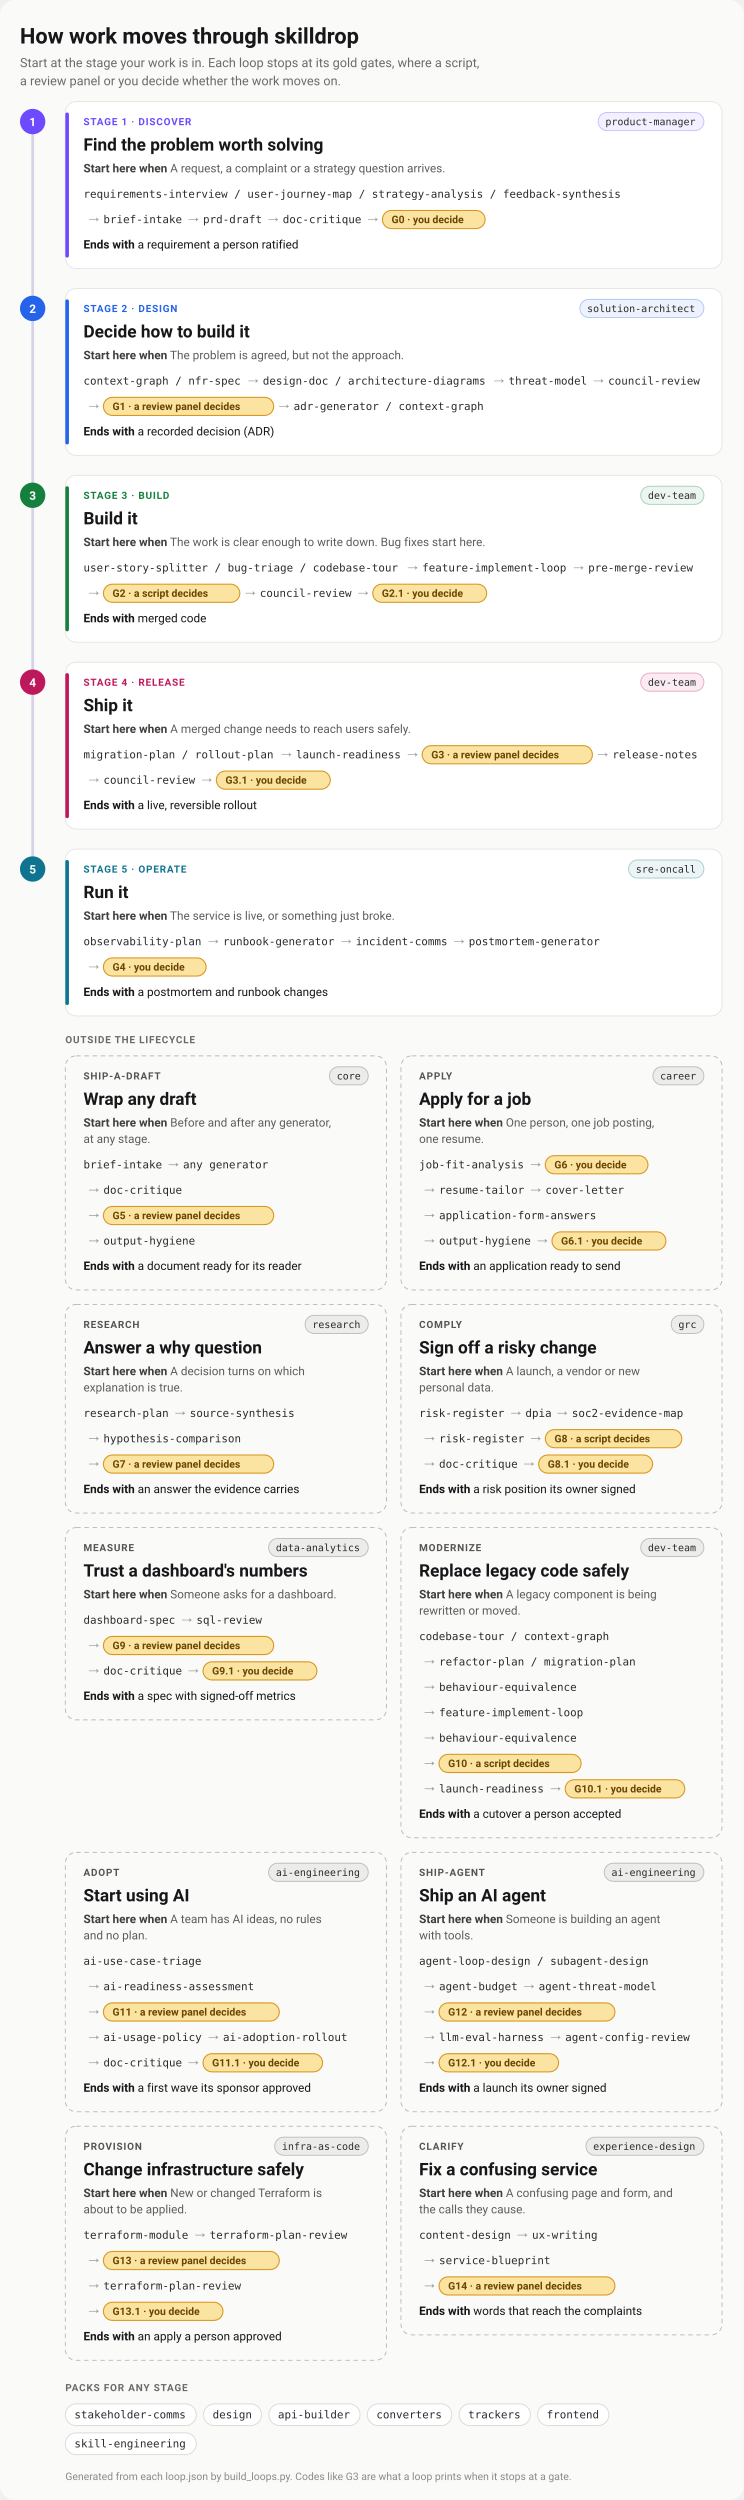
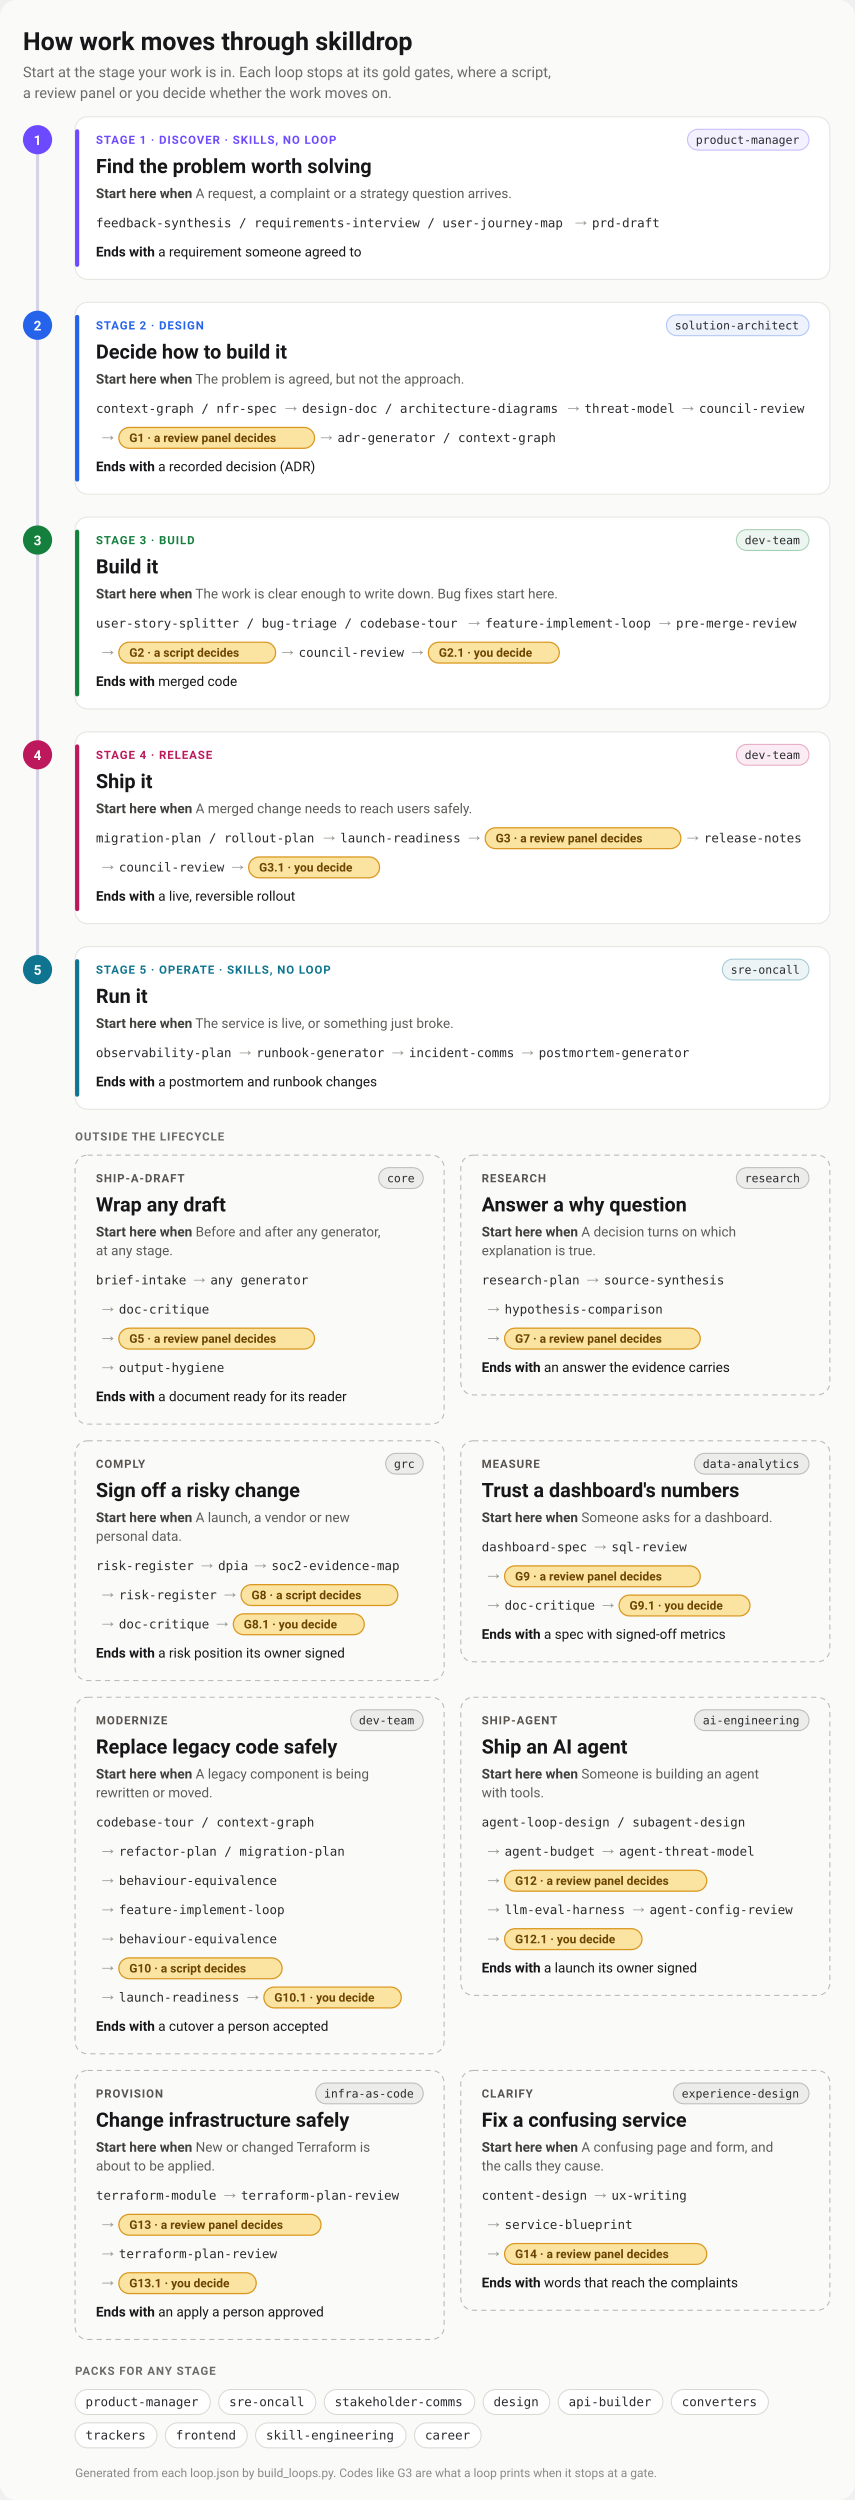
- <svg xmlns="http://www.w3.org/2000/svg" viewBox="0 0 820 2756" width="820" height="2756" role="img" aria-labelledby="om-title om-desc">
+ <svg xmlns="http://www.w3.org/2000/svg" viewBox="0 0 820 2398" width="820" height="2398" role="img" aria-labelledby="om-title om-desc">
  <style>.s,text{font-family:-apple-system,BlinkMacSystemFont,'Segoe UI',Roboto,Helvetica,Arial,sans-serif;}.title{font-size:24px;font-weight:700;fill:#17171a;}.sub{font-size:14px;fill:#6a6a66;}.label{font-size:11px;font-weight:700;letter-spacing:.08em;}.h{font-size:19px;font-weight:700;fill:#17171a;}.muted{font-size:13px;fill:#5c5c58;}.mono,.chip{font-family:ui-monospace,SFMono-Regular,'SF Mono',Menlo,Consolas,monospace;font-size:12px;fill:#2a2a2e;}.chip{font-size:11px;}.arrow{font-size:13px;fill:#9a9a94;}.gate{fill:#FBE3A2;stroke:#D9971E;stroke-width:1.2;}.gatet{font-size:11.5px;font-weight:700;fill:#6B4500;}.ends{font-size:13px;fill:#17171a;}.endsl,.startl{font-weight:700;}.startl{fill:#3f3f3c;}.card{fill:#fff;stroke:#e4e4e0;}.dashed{fill:#fafaf9;stroke:#b8b8b2;stroke-dasharray:5 4;}.rail{stroke:#d6d3e6;stroke-width:3;}.num{font-size:13px;font-weight:700;fill:#fff;text-anchor:middle;}.section{font-size:11px;font-weight:700;letter-spacing:.08em;fill:#6a6a66;}.pack{fill:#fff;stroke:#d9d9d4;}.foot{font-size:11.5px;fill:#8a8a85;}</style>
-   <rect width="820" height="2756" rx="16" fill="#fafaf9" />
+   <rect width="820" height="2398" rx="16" fill="#fafaf9" />
  <text x="22" y="48" class="title">How work moves through skilldrop</text>
  <text x="22" y="74" class="sub">Start at the stage your work is in. Each loop stops at its gold gates, where a script,</text>
  <text x="22" y="94" class="sub">a review panel or you decide whether the work moves on.</text>
-   <line x1="36" y1="134" x2="36" y2="958" class="rail" />
+   <line x1="36" y1="134" x2="36" y2="930" class="rail" />
  <circle cx="36" cy="134" r="14" fill="#6d4aff" />
  <text x="36" y="139" class="num">1</text>
-   <circle cx="36" cy="340" r="14" fill="#2563eb" />
-   <text x="36" y="345" class="num">2</text>
-   <circle cx="36" cy="546" r="14" fill="#15803d" />
-   <text x="36" y="551" class="num">3</text>
-   <circle cx="36" cy="752" r="14" fill="#be185d" />
-   <text x="36" y="757" class="num">4</text>
-   <circle cx="36" cy="958" r="14" fill="#0e7490" />
-   <text x="36" y="963" class="num">5</text>
-   <rect x="72" y="112" width="724" height="184" rx="12" class="card" />
-   <rect x="72" y="124" width="4" height="160" rx="2" fill="#6d4aff" />
-   <text x="92" y="138" class="label" fill="#6d4aff">STAGE 1 · DISCOVER</text>
+   <circle cx="36" cy="312" r="14" fill="#2563eb" />
+   <text x="36" y="317" class="num">2</text>
+   <circle cx="36" cy="518" r="14" fill="#15803d" />
+   <text x="36" y="523" class="num">3</text>
+   <circle cx="36" cy="724" r="14" fill="#be185d" />
+   <text x="36" y="729" class="num">4</text>
+   <circle cx="36" cy="930" r="14" fill="#0e7490" />
+   <text x="36" y="935" class="num">5</text>
+   <rect x="72" y="112" width="724" height="156" rx="12" class="card" />
+   <rect x="72" y="124" width="4" height="132" rx="2" fill="#6d4aff" />
+   <text x="92" y="138" class="label" fill="#6d4aff">STAGE 1 · DISCOVER · SKILLS, NO LOOP</text>
  <rect x="659.4" y="124" width="116.6" height="20" rx="10" fill="#6d4aff" fill-opacity=".08" stroke="#6d4aff" stroke-opacity=".35" />
  <text x="667.4" y="138" class="chip" fill="#6d4aff">product-manager</text>
  <text x="92" y="166" class="h">Find the problem worth solving</text>
  <text x="92" y="190" class="muted">
    <tspan class="startl">Start here when</tspan> A request, a complaint or a strategy question arrives.</text>
-   <text x="92.0" y="218" class="mono">requirements-interview / user-journey-map / strategy-analysis / feedback-synthesis</text>
-   <text x="97.0" y="246" class="arrow">→</text>
-   <text x="114.0" y="246" class="mono">brief-intake</text>
-   <text x="206.8" y="246" class="arrow">→</text>
-   <text x="223.8" y="246" class="mono">prd-draft</text>
-   <text x="294.7" y="246" class="arrow">→</text>
-   <text x="311.7" y="246" class="mono">doc-critique</text>
-   <text x="404.6" y="246" class="arrow">→</text>
-   <rect x="421.6" y="232" width="113.2" height="20" rx="10" class="gate" />
-   <text x="431.6" y="246" class="gatet">G0 · you decide</text>
-   <text x="92" y="274" class="ends">
-     <tspan class="endsl">Ends with</tspan> a requirement a person ratified</text>
-   <rect x="72" y="318" width="724" height="184" rx="12" class="card" />
-   <rect x="72" y="330" width="4" height="160" rx="2" fill="#2563eb" />
-   <text x="92" y="344" class="label" fill="#2563eb">STAGE 2 · DESIGN</text>
-   <rect x="639.2" y="330" width="136.8" height="20" rx="10" fill="#2563eb" fill-opacity=".08" stroke="#2563eb" stroke-opacity=".35" />
-   <text x="647.2" y="344" class="chip" fill="#2563eb">solution-architect</text>
-   <text x="92" y="372" class="h">Decide how to build it</text>
-   <text x="92" y="396" class="muted">
+   <text x="92.0" y="218" class="mono">feedback-synthesis / requirements-interview / user-journey-map</text>
+   <text x="550.8" y="218" class="arrow">→</text>
+   <text x="567.8" y="218" class="mono">prd-draft</text>
+   <text x="92" y="246" class="ends">
+     <tspan class="endsl">Ends with</tspan> a requirement someone agreed to</text>
+   <rect x="72" y="290" width="724" height="184" rx="12" class="card" />
+   <rect x="72" y="302" width="4" height="160" rx="2" fill="#2563eb" />
+   <text x="92" y="316" class="label" fill="#2563eb">STAGE 2 · DESIGN</text>
+   <rect x="639.2" y="302" width="136.8" height="20" rx="10" fill="#2563eb" fill-opacity=".08" stroke="#2563eb" stroke-opacity=".35" />
+   <text x="647.2" y="316" class="chip" fill="#2563eb">solution-architect</text>
+   <text x="92" y="344" class="h">Decide how to build it</text>
+   <text x="92" y="368" class="muted">
    <tspan class="startl">Start here when</tspan> The problem is agreed, but not the approach.</text>
-   <text x="92.0" y="424" class="mono">context-graph / nfr-spec</text>
-   <text x="272.7" y="424" class="arrow">→</text>
-   <text x="289.7" y="424" class="mono">design-doc / architecture-diagrams</text>
-   <text x="543.6" y="424" class="arrow">→</text>
-   <text x="560.6" y="424" class="mono">threat-model</text>
-   <text x="653.4" y="424" class="arrow">→</text>
-   <text x="670.4" y="424" class="mono">council-review</text>
-   <text x="97.0" y="452" class="arrow">→</text>
-   <rect x="114.0" y="438" width="187.7" height="20" rx="10" class="gate" />
-   <text x="124.0" y="452" class="gatet">G1 · a review panel decides</text>
-   <text x="306.7" y="452" class="arrow">→</text>
-   <text x="323.7" y="452" class="mono">adr-generator / context-graph</text>
-   <text x="92" y="480" class="ends">
+   <text x="92.0" y="396" class="mono">context-graph / nfr-spec</text>
+   <text x="272.7" y="396" class="arrow">→</text>
+   <text x="289.7" y="396" class="mono">design-doc / architecture-diagrams</text>
+   <text x="543.6" y="396" class="arrow">→</text>
+   <text x="560.6" y="396" class="mono">threat-model</text>
+   <text x="653.4" y="396" class="arrow">→</text>
+   <text x="670.4" y="396" class="mono">council-review</text>
+   <text x="97.0" y="424" class="arrow">→</text>
+   <rect x="114.0" y="410" width="187.7" height="20" rx="10" class="gate" />
+   <text x="124.0" y="424" class="gatet">G1 · a review panel decides</text>
+   <text x="306.7" y="424" class="arrow">→</text>
+   <text x="323.7" y="424" class="mono">adr-generator / context-graph</text>
+   <text x="92" y="452" class="ends">
    <tspan class="endsl">Ends with</tspan> a recorded decision (ADR)</text>
-   <rect x="72" y="524" width="724" height="184" rx="12" class="card" />
-   <rect x="72" y="536" width="4" height="160" rx="2" fill="#15803d" />
-   <text x="92" y="550" class="label" fill="#15803d">STAGE 3 · BUILD</text>
-   <rect x="706.3" y="536" width="69.7" height="20" rx="10" fill="#15803d" fill-opacity=".08" stroke="#15803d" stroke-opacity=".35" />
-   <text x="714.3" y="550" class="chip" fill="#15803d">dev-team</text>
-   <text x="92" y="578" class="h">Build it</text>
-   <text x="92" y="602" class="muted">
+   <rect x="72" y="496" width="724" height="184" rx="12" class="card" />
+   <rect x="72" y="508" width="4" height="160" rx="2" fill="#15803d" />
+   <text x="92" y="522" class="label" fill="#15803d">STAGE 3 · BUILD</text>
+   <rect x="706.3" y="508" width="69.7" height="20" rx="10" fill="#15803d" fill-opacity=".08" stroke="#15803d" stroke-opacity=".35" />
+   <text x="714.3" y="522" class="chip" fill="#15803d">dev-team</text>
+   <text x="92" y="550" class="h">Build it</text>
+   <text x="92" y="574" class="muted">
    <tspan class="startl">Start here when</tspan> The work is clear enough to write down. Bug fixes start here.</text>
-   <text x="92.0" y="630" class="mono">user-story-splitter / bug-triage / codebase-tour</text>
-   <text x="448.4" y="630" class="arrow">→</text>
-   <text x="465.4" y="630" class="mono">feature-implement-loop</text>
-   <text x="631.4" y="630" class="arrow">→</text>
-   <text x="648.4" y="630" class="mono">pre-merge-review</text>
-   <text x="97.0" y="658" class="arrow">→</text>
-   <rect x="114.0" y="644" width="150.4" height="20" rx="10" class="gate" />
-   <text x="124.0" y="658" class="gatet">G2 · a script decides</text>
-   <text x="269.4" y="658" class="arrow">→</text>
-   <text x="286.4" y="658" class="mono">council-review</text>
-   <text x="393.9" y="658" class="arrow">→</text>
-   <rect x="410.9" y="644" width="125.6" height="20" rx="10" class="gate" />
-   <text x="420.9" y="658" class="gatet">G2.1 · you decide</text>
-   <text x="92" y="686" class="ends">
+   <text x="92.0" y="602" class="mono">user-story-splitter / bug-triage / codebase-tour</text>
+   <text x="448.4" y="602" class="arrow">→</text>
+   <text x="465.4" y="602" class="mono">feature-implement-loop</text>
+   <text x="631.4" y="602" class="arrow">→</text>
+   <text x="648.4" y="602" class="mono">pre-merge-review</text>
+   <text x="97.0" y="630" class="arrow">→</text>
+   <rect x="114.0" y="616" width="150.4" height="20" rx="10" class="gate" />
+   <text x="124.0" y="630" class="gatet">G2 · a script decides</text>
+   <text x="269.4" y="630" class="arrow">→</text>
+   <text x="286.4" y="630" class="mono">council-review</text>
+   <text x="393.9" y="630" class="arrow">→</text>
+   <rect x="410.9" y="616" width="125.6" height="20" rx="10" class="gate" />
+   <text x="420.9" y="630" class="gatet">G2.1 · you decide</text>
+   <text x="92" y="658" class="ends">
    <tspan class="endsl">Ends with</tspan> merged code</text>
-   <rect x="72" y="730" width="724" height="184" rx="12" class="card" />
-   <rect x="72" y="742" width="4" height="160" rx="2" fill="#be185d" />
-   <text x="92" y="756" class="label" fill="#be185d">STAGE 4 · RELEASE</text>
-   <rect x="706.3" y="742" width="69.7" height="20" rx="10" fill="#be185d" fill-opacity=".08" stroke="#be185d" stroke-opacity=".35" />
-   <text x="714.3" y="756" class="chip" fill="#be185d">dev-team</text>
-   <text x="92" y="784" class="h">Ship it</text>
-   <text x="92" y="808" class="muted">
+   <rect x="72" y="702" width="724" height="184" rx="12" class="card" />
+   <rect x="72" y="714" width="4" height="160" rx="2" fill="#be185d" />
+   <text x="92" y="728" class="label" fill="#be185d">STAGE 4 · RELEASE</text>
+   <rect x="706.3" y="714" width="69.7" height="20" rx="10" fill="#be185d" fill-opacity=".08" stroke="#be185d" stroke-opacity=".35" />
+   <text x="714.3" y="728" class="chip" fill="#be185d">dev-team</text>
+   <text x="92" y="756" class="h">Ship it</text>
+   <text x="92" y="780" class="muted">
    <tspan class="startl">Start here when</tspan> A merged change needs to reach users safely.</text>
-   <text x="92.0" y="836" class="mono">migration-plan / rollout-plan</text>
-   <text x="309.3" y="836" class="arrow">→</text>
-   <text x="326.3" y="836" class="mono">launch-readiness</text>
-   <text x="448.4" y="836" class="arrow">→</text>
-   <rect x="465.4" y="822" width="187.7" height="20" rx="10" class="gate" />
-   <text x="475.4" y="836" class="gatet">G3 · a review panel decides</text>
-   <text x="658.1" y="836" class="arrow">→</text>
-   <text x="675.1" y="836" class="mono">release-notes</text>
-   <text x="97.0" y="864" class="arrow">→</text>
-   <text x="114.0" y="864" class="mono">council-review</text>
-   <text x="221.5" y="864" class="arrow">→</text>
-   <rect x="238.5" y="850" width="125.6" height="20" rx="10" class="gate" />
-   <text x="248.5" y="864" class="gatet">G3.1 · you decide</text>
-   <text x="92" y="892" class="ends">
+   <text x="92.0" y="808" class="mono">migration-plan / rollout-plan</text>
+   <text x="309.3" y="808" class="arrow">→</text>
+   <text x="326.3" y="808" class="mono">launch-readiness</text>
+   <text x="448.4" y="808" class="arrow">→</text>
+   <rect x="465.4" y="794" width="187.7" height="20" rx="10" class="gate" />
+   <text x="475.4" y="808" class="gatet">G3 · a review panel decides</text>
+   <text x="658.1" y="808" class="arrow">→</text>
+   <text x="675.1" y="808" class="mono">release-notes</text>
+   <text x="97.0" y="836" class="arrow">→</text>
+   <text x="114.0" y="836" class="mono">council-review</text>
+   <text x="221.5" y="836" class="arrow">→</text>
+   <rect x="238.5" y="822" width="125.6" height="20" rx="10" class="gate" />
+   <text x="248.5" y="836" class="gatet">G3.1 · you decide</text>
+   <text x="92" y="864" class="ends">
    <tspan class="endsl">Ends with</tspan> a live, reversible rollout</text>
-   <rect x="72" y="936" width="724" height="184" rx="12" class="card" />
-   <rect x="72" y="948" width="4" height="160" rx="2" fill="#0e7490" />
-   <text x="92" y="962" class="label" fill="#0e7490">STAGE 5 · OPERATE</text>
-   <rect x="692.9" y="948" width="83.1" height="20" rx="10" fill="#0e7490" fill-opacity=".08" stroke="#0e7490" stroke-opacity=".35" />
-   <text x="700.9" y="962" class="chip" fill="#0e7490">sre-oncall</text>
-   <text x="92" y="990" class="h">Run it</text>
-   <text x="92" y="1014" class="muted">
+   <rect x="72" y="908" width="724" height="156" rx="12" class="card" />
+   <rect x="72" y="920" width="4" height="132" rx="2" fill="#0e7490" />
+   <text x="92" y="934" class="label" fill="#0e7490">STAGE 5 · OPERATE · SKILLS, NO LOOP</text>
+   <rect x="692.9" y="920" width="83.1" height="20" rx="10" fill="#0e7490" fill-opacity=".08" stroke="#0e7490" stroke-opacity=".35" />
+   <text x="700.9" y="934" class="chip" fill="#0e7490">sre-oncall</text>
+   <text x="92" y="962" class="h">Run it</text>
+   <text x="92" y="986" class="muted">
    <tspan class="startl">Start here when</tspan> The service is live, or something just broke.</text>
-   <text x="92.0" y="1042" class="mono">observability-plan</text>
-   <text x="228.8" y="1042" class="arrow">→</text>
-   <text x="245.8" y="1042" class="mono">runbook-generator</text>
-   <text x="375.2" y="1042" class="arrow">→</text>
-   <text x="392.2" y="1042" class="mono">incident-comms</text>
-   <text x="499.7" y="1042" class="arrow">→</text>
-   <text x="516.7" y="1042" class="mono">postmortem-generator</text>
-   <text x="97.0" y="1070" class="arrow">→</text>
-   <rect x="114.0" y="1056" width="113.2" height="20" rx="10" class="gate" />
-   <text x="124.0" y="1070" class="gatet">G4 · you decide</text>
-   <text x="92" y="1098" class="ends">
+   <text x="92.0" y="1014" class="mono">observability-plan</text>
+   <text x="228.8" y="1014" class="arrow">→</text>
+   <text x="245.8" y="1014" class="mono">runbook-generator</text>
+   <text x="375.2" y="1014" class="arrow">→</text>
+   <text x="392.2" y="1014" class="mono">incident-comms</text>
+   <text x="499.7" y="1014" class="arrow">→</text>
+   <text x="516.7" y="1014" class="mono">postmortem-generator</text>
+   <text x="92" y="1042" class="ends">
    <tspan class="endsl">Ends with</tspan> a postmortem and runbook changes</text>
-   <text x="72" y="1150" class="section">OUTSIDE THE LIFECYCLE</text>
-   <rect x="72.0" y="1164" width="354.0" height="258" rx="12" class="card dashed" />
-   <text x="92.0" y="1190" class="label" fill="#57534e">SHIP-A-DRAFT</text>
-   <rect x="363.2" y="1176" width="42.8" height="20" rx="10" fill="#57534e" fill-opacity=".08" stroke="#57534e" stroke-opacity=".35" />
-   <text x="371.2" y="1190" class="chip" fill="#57534e">core</text>
-   <text x="92.0" y="1218" class="h">Wrap any draft</text>
-   <text x="92.0" y="1242" class="muted">
+   <text x="72" y="1094" class="section">OUTSIDE THE LIFECYCLE</text>
+   <rect x="72.0" y="1108" width="354.0" height="258" rx="12" class="card dashed" />
+   <text x="92.0" y="1134" class="label" fill="#57534e">SHIP-A-DRAFT</text>
+   <rect x="363.2" y="1120" width="42.8" height="20" rx="10" fill="#57534e" fill-opacity=".08" stroke="#57534e" stroke-opacity=".35" />
+   <text x="371.2" y="1134" class="chip" fill="#57534e">core</text>
+   <text x="92.0" y="1162" class="h">Wrap any draft</text>
+   <text x="92.0" y="1186" class="muted">
    <tspan class="startl">Start here when</tspan> Before and after any generator,</text>
-   <text x="92.0" y="1260" class="muted">at any stage.</text>
-   <text x="92.0" y="1288" class="mono">brief-intake</text>
-   <text x="184.8" y="1288" class="arrow">→</text>
-   <text x="201.8" y="1288" class="mono">any generator</text>
+   <text x="92.0" y="1204" class="muted">at any stage.</text>
+   <text x="92.0" y="1232" class="mono">brief-intake</text>
+   <text x="184.8" y="1232" class="arrow">→</text>
+   <text x="201.8" y="1232" class="mono">any generator</text>
+   <text x="97.0" y="1260" class="arrow">→</text>
+   <text x="114.0" y="1260" class="mono">doc-critique</text>
+   <text x="97.0" y="1288" class="arrow">→</text>
+   <rect x="114.0" y="1274" width="187.7" height="20" rx="10" class="gate" />
+   <text x="124.0" y="1288" class="gatet">G5 · a review panel decides</text>
  <text x="97.0" y="1316" class="arrow">→</text>
-   <text x="114.0" y="1316" class="mono">doc-critique</text>
-   <text x="97.0" y="1344" class="arrow">→</text>
-   <rect x="114.0" y="1330" width="187.7" height="20" rx="10" class="gate" />
-   <text x="124.0" y="1344" class="gatet">G5 · a review panel decides</text>
-   <text x="97.0" y="1372" class="arrow">→</text>
-   <text x="114.0" y="1372" class="mono">output-hygiene</text>
-   <text x="92.0" y="1400" class="ends">
+   <text x="114.0" y="1316" class="mono">output-hygiene</text>
+   <text x="92.0" y="1344" class="ends">
    <tspan class="endsl">Ends with</tspan> a document ready for its reader</text>
-   <rect x="442.0" y="1164" width="354.0" height="258" rx="12" class="card dashed" />
-   <text x="462.0" y="1190" class="label" fill="#57534e">APPLY</text>
-   <rect x="719.7" y="1176" width="56.3" height="20" rx="10" fill="#57534e" fill-opacity=".08" stroke="#57534e" stroke-opacity=".35" />
-   <text x="727.7" y="1190" class="chip" fill="#57534e">career</text>
-   <text x="462.0" y="1218" class="h">Apply for a job</text>
-   <text x="462.0" y="1242" class="muted">
-     <tspan class="startl">Start here when</tspan> One person, one job posting,</text>
-   <text x="462.0" y="1260" class="muted">one resume.</text>
-   <text x="462.0" y="1288" class="mono">job-fit-analysis</text>
-   <text x="584.1" y="1288" class="arrow">→</text>
-   <rect x="601.1" y="1274" width="113.2" height="20" rx="10" class="gate" />
-   <text x="611.1" y="1288" class="gatet">G6 · you decide</text>
-   <text x="467.0" y="1316" class="arrow">→</text>
-   <text x="484.0" y="1316" class="mono">resume-tailor</text>
-   <text x="584.2" y="1316" class="arrow">→</text>
-   <text x="601.2" y="1316" class="mono">cover-letter</text>
-   <text x="467.0" y="1344" class="arrow">→</text>
-   <text x="484.0" y="1344" class="mono">application-form-answers</text>
-   <text x="467.0" y="1372" class="arrow">→</text>
-   <text x="484.0" y="1372" class="mono">output-hygiene</text>
-   <text x="591.5" y="1372" class="arrow">→</text>
-   <rect x="608.5" y="1358" width="125.6" height="20" rx="10" class="gate" />
-   <text x="618.5" y="1372" class="gatet">G6.1 · you decide</text>
-   <text x="462.0" y="1400" class="ends">
-     <tspan class="endsl">Ends with</tspan> an application ready to send</text>
-   <rect x="72.0" y="1438" width="354.0" height="230" rx="12" class="card dashed" />
-   <text x="92.0" y="1464" class="label" fill="#57534e">RESEARCH</text>
-   <rect x="336.3" y="1450" width="69.7" height="20" rx="10" fill="#57534e" fill-opacity=".08" stroke="#57534e" stroke-opacity=".35" />
-   <text x="344.3" y="1464" class="chip" fill="#57534e">research</text>
-   <text x="92.0" y="1492" class="h">Answer a why question</text>
-   <text x="92.0" y="1516" class="muted">
+   <rect x="442.0" y="1108" width="354.0" height="230" rx="12" class="card dashed" />
+   <text x="462.0" y="1134" class="label" fill="#57534e">RESEARCH</text>
+   <rect x="706.3" y="1120" width="69.7" height="20" rx="10" fill="#57534e" fill-opacity=".08" stroke="#57534e" stroke-opacity=".35" />
+   <text x="714.3" y="1134" class="chip" fill="#57534e">research</text>
+   <text x="462.0" y="1162" class="h">Answer a why question</text>
+   <text x="462.0" y="1186" class="muted">
    <tspan class="startl">Start here when</tspan> A decision turns on which</text>
-   <text x="92.0" y="1534" class="muted">explanation is true.</text>
-   <text x="92.0" y="1562" class="mono">research-plan</text>
-   <text x="192.2" y="1562" class="arrow">→</text>
-   <text x="209.2" y="1562" class="mono">source-synthesis</text>
-   <text x="97.0" y="1590" class="arrow">→</text>
-   <text x="114.0" y="1590" class="mono">hypothesis-comparison</text>
-   <text x="97.0" y="1618" class="arrow">→</text>
-   <rect x="114.0" y="1604" width="187.7" height="20" rx="10" class="gate" />
-   <text x="124.0" y="1618" class="gatet">G7 · a review panel decides</text>
-   <text x="92.0" y="1646" class="ends">
+   <text x="462.0" y="1204" class="muted">explanation is true.</text>
+   <text x="462.0" y="1232" class="mono">research-plan</text>
+   <text x="562.2" y="1232" class="arrow">→</text>
+   <text x="579.2" y="1232" class="mono">source-synthesis</text>
+   <text x="467.0" y="1260" class="arrow">→</text>
+   <text x="484.0" y="1260" class="mono">hypothesis-comparison</text>
+   <text x="467.0" y="1288" class="arrow">→</text>
+   <rect x="484.0" y="1274" width="187.7" height="20" rx="10" class="gate" />
+   <text x="494.0" y="1288" class="gatet">G7 · a review panel decides</text>
+   <text x="462.0" y="1316" class="ends">
    <tspan class="endsl">Ends with</tspan> an answer the evidence carries</text>
-   <rect x="442.0" y="1438" width="354.0" height="230" rx="12" class="card dashed" />
-   <text x="462.0" y="1464" class="label" fill="#57534e">COMPLY</text>
-   <rect x="739.9" y="1450" width="36.1" height="20" rx="10" fill="#57534e" fill-opacity=".08" stroke="#57534e" stroke-opacity=".35" />
-   <text x="747.9" y="1464" class="chip" fill="#57534e">grc</text>
-   <text x="462.0" y="1492" class="h">Sign off a risky change</text>
-   <text x="462.0" y="1516" class="muted">
+   <rect x="72.0" y="1382" width="354.0" height="230" rx="12" class="card dashed" />
+   <text x="92.0" y="1408" class="label" fill="#57534e">COMPLY</text>
+   <rect x="369.9" y="1394" width="36.1" height="20" rx="10" fill="#57534e" fill-opacity=".08" stroke="#57534e" stroke-opacity=".35" />
+   <text x="377.9" y="1408" class="chip" fill="#57534e">grc</text>
+   <text x="92.0" y="1436" class="h">Sign off a risky change</text>
+   <text x="92.0" y="1460" class="muted">
    <tspan class="startl">Start here when</tspan> A launch, a vendor or new</text>
-   <text x="462.0" y="1534" class="muted">personal data.</text>
-   <text x="462.0" y="1562" class="mono">risk-register</text>
-   <text x="562.2" y="1562" class="arrow">→</text>
-   <text x="579.2" y="1562" class="mono">dpia</text>
-   <text x="613.4" y="1562" class="arrow">→</text>
-   <text x="630.4" y="1562" class="mono">soc2-evidence-map</text>
-   <text x="467.0" y="1590" class="arrow">→</text>
-   <text x="484.0" y="1590" class="mono">risk-register</text>
-   <text x="584.2" y="1590" class="arrow">→</text>
-   <rect x="601.2" y="1576" width="150.4" height="20" rx="10" class="gate" />
-   <text x="611.2" y="1590" class="gatet">G8 · a script decides</text>
-   <text x="467.0" y="1618" class="arrow">→</text>
-   <text x="484.0" y="1618" class="mono">doc-critique</text>
-   <text x="576.8" y="1618" class="arrow">→</text>
-   <rect x="593.8" y="1604" width="125.6" height="20" rx="10" class="gate" />
-   <text x="603.8" y="1618" class="gatet">G8.1 · you decide</text>
-   <text x="462.0" y="1646" class="ends">
+   <text x="92.0" y="1478" class="muted">personal data.</text>
+   <text x="92.0" y="1506" class="mono">risk-register</text>
+   <text x="192.2" y="1506" class="arrow">→</text>
+   <text x="209.2" y="1506" class="mono">dpia</text>
+   <text x="243.4" y="1506" class="arrow">→</text>
+   <text x="260.4" y="1506" class="mono">soc2-evidence-map</text>
+   <text x="97.0" y="1534" class="arrow">→</text>
+   <text x="114.0" y="1534" class="mono">risk-register</text>
+   <text x="214.2" y="1534" class="arrow">→</text>
+   <rect x="231.2" y="1520" width="150.4" height="20" rx="10" class="gate" />
+   <text x="241.2" y="1534" class="gatet">G8 · a script decides</text>
+   <text x="97.0" y="1562" class="arrow">→</text>
+   <text x="114.0" y="1562" class="mono">doc-critique</text>
+   <text x="206.8" y="1562" class="arrow">→</text>
+   <rect x="223.8" y="1548" width="125.6" height="20" rx="10" class="gate" />
+   <text x="233.8" y="1562" class="gatet">G8.1 · you decide</text>
+   <text x="92.0" y="1590" class="ends">
    <tspan class="endsl">Ends with</tspan> a risk position its owner signed</text>
-   <rect x="72.0" y="1684" width="354.0" height="212" rx="12" class="card dashed" />
-   <text x="92.0" y="1710" class="label" fill="#57534e">MEASURE</text>
-   <rect x="296.1" y="1696" width="109.9" height="20" rx="10" fill="#57534e" fill-opacity=".08" stroke="#57534e" stroke-opacity=".35" />
-   <text x="304.1" y="1710" class="chip" fill="#57534e">data-analytics</text>
-   <text x="92.0" y="1738" class="h">Trust a dashboard's numbers</text>
-   <text x="92.0" y="1762" class="muted">
+   <rect x="442.0" y="1382" width="354.0" height="212" rx="12" class="card dashed" />
+   <text x="462.0" y="1408" class="label" fill="#57534e">MEASURE</text>
+   <rect x="666.1" y="1394" width="109.9" height="20" rx="10" fill="#57534e" fill-opacity=".08" stroke="#57534e" stroke-opacity=".35" />
+   <text x="674.1" y="1408" class="chip" fill="#57534e">data-analytics</text>
+   <text x="462.0" y="1436" class="h">Trust a dashboard's numbers</text>
+   <text x="462.0" y="1460" class="muted">
    <tspan class="startl">Start here when</tspan> Someone asks for a dashboard.</text>
-   <text x="92.0" y="1790" class="mono">dashboard-spec</text>
-   <text x="199.5" y="1790" class="arrow">→</text>
-   <text x="216.5" y="1790" class="mono">sql-review</text>
-   <text x="97.0" y="1818" class="arrow">→</text>
-   <rect x="114.0" y="1804" width="187.7" height="20" rx="10" class="gate" />
-   <text x="124.0" y="1818" class="gatet">G9 · a review panel decides</text>
-   <text x="97.0" y="1846" class="arrow">→</text>
-   <text x="114.0" y="1846" class="mono">doc-critique</text>
-   <text x="206.8" y="1846" class="arrow">→</text>
-   <rect x="223.8" y="1832" width="125.6" height="20" rx="10" class="gate" />
-   <text x="233.8" y="1846" class="gatet">G9.1 · you decide</text>
-   <text x="92.0" y="1874" class="ends">
+   <text x="462.0" y="1488" class="mono">dashboard-spec</text>
+   <text x="569.5" y="1488" class="arrow">→</text>
+   <text x="586.5" y="1488" class="mono">sql-review</text>
+   <text x="467.0" y="1516" class="arrow">→</text>
+   <rect x="484.0" y="1502" width="187.7" height="20" rx="10" class="gate" />
+   <text x="494.0" y="1516" class="gatet">G9 · a review panel decides</text>
+   <text x="467.0" y="1544" class="arrow">→</text>
+   <text x="484.0" y="1544" class="mono">doc-critique</text>
+   <text x="576.8" y="1544" class="arrow">→</text>
+   <rect x="593.8" y="1530" width="125.6" height="20" rx="10" class="gate" />
+   <text x="603.8" y="1544" class="gatet">G9.1 · you decide</text>
+   <text x="462.0" y="1572" class="ends">
    <tspan class="endsl">Ends with</tspan> a spec with signed-off metrics</text>
-   <rect x="442.0" y="1684" width="354.0" height="342" rx="12" class="card dashed" />
-   <text x="462.0" y="1710" class="label" fill="#57534e">MODERNIZE</text>
-   <rect x="706.3" y="1696" width="69.7" height="20" rx="10" fill="#57534e" fill-opacity=".08" stroke="#57534e" stroke-opacity=".35" />
-   <text x="714.3" y="1710" class="chip" fill="#57534e">dev-team</text>
-   <text x="462.0" y="1738" class="h">Replace legacy code safely</text>
-   <text x="462.0" y="1762" class="muted">
+   <rect x="72.0" y="1628" width="354.0" height="342" rx="12" class="card dashed" />
+   <text x="92.0" y="1654" class="label" fill="#57534e">MODERNIZE</text>
+   <rect x="336.3" y="1640" width="69.7" height="20" rx="10" fill="#57534e" fill-opacity=".08" stroke="#57534e" stroke-opacity=".35" />
+   <text x="344.3" y="1654" class="chip" fill="#57534e">dev-team</text>
+   <text x="92.0" y="1682" class="h">Replace legacy code safely</text>
+   <text x="92.0" y="1706" class="muted">
    <tspan class="startl">Start here when</tspan> A legacy component is being</text>
-   <text x="462.0" y="1780" class="muted">rewritten or moved.</text>
-   <text x="462.0" y="1808" class="mono">codebase-tour / context-graph</text>
+   <text x="92.0" y="1724" class="muted">rewritten or moved.</text>
+   <text x="92.0" y="1752" class="mono">codebase-tour / context-graph</text>
+   <text x="97.0" y="1780" class="arrow">→</text>
+   <text x="114.0" y="1780" class="mono">refactor-plan / migration-plan</text>
+   <text x="97.0" y="1808" class="arrow">→</text>
+   <text x="114.0" y="1808" class="mono">behaviour-equivalence</text>
+   <text x="97.0" y="1836" class="arrow">→</text>
+   <text x="114.0" y="1836" class="mono">feature-implement-loop</text>
+   <text x="97.0" y="1864" class="arrow">→</text>
+   <text x="114.0" y="1864" class="mono">behaviour-equivalence</text>
+   <text x="97.0" y="1892" class="arrow">→</text>
+   <rect x="114.0" y="1878" width="156.6" height="20" rx="10" class="gate" />
+   <text x="124.0" y="1892" class="gatet">G10 · a script decides</text>
+   <text x="97.0" y="1920" class="arrow">→</text>
+   <text x="114.0" y="1920" class="mono">launch-readiness</text>
+   <text x="236.1" y="1920" class="arrow">→</text>
+   <rect x="253.1" y="1906" width="131.8" height="20" rx="10" class="gate" />
+   <text x="263.1" y="1920" class="gatet">G10.1 · you decide</text>
+   <text x="92.0" y="1948" class="ends">
+     <tspan class="endsl">Ends with</tspan> a cutover a person accepted</text>
+   <rect x="442.0" y="1628" width="354.0" height="286" rx="12" class="card dashed" />
+   <text x="462.0" y="1654" class="label" fill="#57534e">SHIP-AGENT</text>
+   <rect x="666.1" y="1640" width="109.9" height="20" rx="10" fill="#57534e" fill-opacity=".08" stroke="#57534e" stroke-opacity=".35" />
+   <text x="674.1" y="1654" class="chip" fill="#57534e">ai-engineering</text>
+   <text x="462.0" y="1682" class="h">Ship an AI agent</text>
+   <text x="462.0" y="1706" class="muted">
+     <tspan class="startl">Start here when</tspan> Someone is building an agent</text>
+   <text x="462.0" y="1724" class="muted">with tools.</text>
+   <text x="462.0" y="1752" class="mono">agent-loop-design / subagent-design</text>
+   <text x="467.0" y="1780" class="arrow">→</text>
+   <text x="484.0" y="1780" class="mono">agent-budget</text>
+   <text x="576.8" y="1780" class="arrow">→</text>
+   <text x="593.8" y="1780" class="mono">agent-threat-model</text>
+   <text x="467.0" y="1808" class="arrow">→</text>
+   <rect x="484.0" y="1794" width="193.9" height="20" rx="10" class="gate" />
+   <text x="494.0" y="1808" class="gatet">G12 · a review panel decides</text>
  <text x="467.0" y="1836" class="arrow">→</text>
-   <text x="484.0" y="1836" class="mono">refactor-plan / migration-plan</text>
+   <text x="484.0" y="1836" class="mono">llm-eval-harness</text>
+   <text x="606.1" y="1836" class="arrow">→</text>
+   <text x="623.1" y="1836" class="mono">agent-config-review</text>
  <text x="467.0" y="1864" class="arrow">→</text>
-   <text x="484.0" y="1864" class="mono">behaviour-equivalence</text>
-   <text x="467.0" y="1892" class="arrow">→</text>
-   <text x="484.0" y="1892" class="mono">feature-implement-loop</text>
-   <text x="467.0" y="1920" class="arrow">→</text>
-   <text x="484.0" y="1920" class="mono">behaviour-equivalence</text>
-   <text x="467.0" y="1948" class="arrow">→</text>
-   <rect x="484.0" y="1934" width="156.6" height="20" rx="10" class="gate" />
-   <text x="494.0" y="1948" class="gatet">G10 · a script decides</text>
-   <text x="467.0" y="1976" class="arrow">→</text>
-   <text x="484.0" y="1976" class="mono">launch-readiness</text>
-   <text x="606.1" y="1976" class="arrow">→</text>
-   <rect x="623.1" y="1962" width="131.8" height="20" rx="10" class="gate" />
-   <text x="633.1" y="1976" class="gatet">G10.1 · you decide</text>
-   <text x="462.0" y="2004" class="ends">
-     <tspan class="endsl">Ends with</tspan> a cutover a person accepted</text>
-   <rect x="72.0" y="2042" width="354.0" height="286" rx="12" class="card dashed" />
-   <text x="92.0" y="2068" class="label" fill="#57534e">ADOPT</text>
-   <rect x="296.1" y="2054" width="109.9" height="20" rx="10" fill="#57534e" fill-opacity=".08" stroke="#57534e" stroke-opacity=".35" />
-   <text x="304.1" y="2068" class="chip" fill="#57534e">ai-engineering</text>
-   <text x="92.0" y="2096" class="h">Start using AI</text>
-   <text x="92.0" y="2120" class="muted">
-     <tspan class="startl">Start here when</tspan> A team has AI ideas, no rules</text>
-   <text x="92.0" y="2138" class="muted">and no plan.</text>
-   <text x="92.0" y="2166" class="mono">ai-use-case-triage</text>
+   <rect x="484.0" y="1850" width="131.8" height="20" rx="10" class="gate" />
+   <text x="494.0" y="1864" class="gatet">G12.1 · you decide</text>
+   <text x="462.0" y="1892" class="ends">
+     <tspan class="endsl">Ends with</tspan> a launch its owner signed</text>
+   <rect x="72.0" y="1986" width="354.0" height="258" rx="12" class="card dashed" />
+   <text x="92.0" y="2012" class="label" fill="#57534e">PROVISION</text>
+   <rect x="302.8" y="1998" width="103.2" height="20" rx="10" fill="#57534e" fill-opacity=".08" stroke="#57534e" stroke-opacity=".35" />
+   <text x="310.8" y="2012" class="chip" fill="#57534e">infra-as-code</text>
+   <text x="92.0" y="2040" class="h">Change infrastructure safely</text>
+   <text x="92.0" y="2064" class="muted">
+     <tspan class="startl">Start here when</tspan> New or changed Terraform is</text>
+   <text x="92.0" y="2082" class="muted">about to be applied.</text>
+   <text x="92.0" y="2110" class="mono">terraform-module</text>
+   <text x="214.1" y="2110" class="arrow">→</text>
+   <text x="231.1" y="2110" class="mono">terraform-plan-review</text>
+   <text x="97.0" y="2138" class="arrow">→</text>
+   <rect x="114.0" y="2124" width="193.9" height="20" rx="10" class="gate" />
+   <text x="124.0" y="2138" class="gatet">G13 · a review panel decides</text>
+   <text x="97.0" y="2166" class="arrow">→</text>
+   <text x="114.0" y="2166" class="mono">terraform-plan-review</text>
  <text x="97.0" y="2194" class="arrow">→</text>
-   <text x="114.0" y="2194" class="mono">ai-readiness-assessment</text>
-   <text x="97.0" y="2222" class="arrow">→</text>
-   <rect x="114.0" y="2208" width="193.9" height="20" rx="10" class="gate" />
-   <text x="124.0" y="2222" class="gatet">G11 · a review panel decides</text>
-   <text x="97.0" y="2250" class="arrow">→</text>
-   <text x="114.0" y="2250" class="mono">ai-usage-policy</text>
-   <text x="228.8" y="2250" class="arrow">→</text>
-   <text x="245.8" y="2250" class="mono">ai-adoption-rollout</text>
-   <text x="97.0" y="2278" class="arrow">→</text>
-   <text x="114.0" y="2278" class="mono">doc-critique</text>
-   <text x="206.8" y="2278" class="arrow">→</text>
-   <rect x="223.8" y="2264" width="131.8" height="20" rx="10" class="gate" />
-   <text x="233.8" y="2278" class="gatet">G11.1 · you decide</text>
-   <text x="92.0" y="2306" class="ends">
-     <tspan class="endsl">Ends with</tspan> a first wave its sponsor approved</text>
-   <rect x="442.0" y="2042" width="354.0" height="286" rx="12" class="card dashed" />
-   <text x="462.0" y="2068" class="label" fill="#57534e">SHIP-AGENT</text>
-   <rect x="666.1" y="2054" width="109.9" height="20" rx="10" fill="#57534e" fill-opacity=".08" stroke="#57534e" stroke-opacity=".35" />
-   <text x="674.1" y="2068" class="chip" fill="#57534e">ai-engineering</text>
-   <text x="462.0" y="2096" class="h">Ship an AI agent</text>
-   <text x="462.0" y="2120" class="muted">
-     <tspan class="startl">Start here when</tspan> Someone is building an agent</text>
-   <text x="462.0" y="2138" class="muted">with tools.</text>
-   <text x="462.0" y="2166" class="mono">agent-loop-design / subagent-design</text>
-   <text x="467.0" y="2194" class="arrow">→</text>
-   <text x="484.0" y="2194" class="mono">agent-budget</text>
-   <text x="576.8" y="2194" class="arrow">→</text>
-   <text x="593.8" y="2194" class="mono">agent-threat-model</text>
-   <text x="467.0" y="2222" class="arrow">→</text>
-   <rect x="484.0" y="2208" width="193.9" height="20" rx="10" class="gate" />
-   <text x="494.0" y="2222" class="gatet">G12 · a review panel decides</text>
-   <text x="467.0" y="2250" class="arrow">→</text>
-   <text x="484.0" y="2250" class="mono">llm-eval-harness</text>
-   <text x="606.1" y="2250" class="arrow">→</text>
-   <text x="623.1" y="2250" class="mono">agent-config-review</text>
-   <text x="467.0" y="2278" class="arrow">→</text>
-   <rect x="484.0" y="2264" width="131.8" height="20" rx="10" class="gate" />
-   <text x="494.0" y="2278" class="gatet">G12.1 · you decide</text>
-   <text x="462.0" y="2306" class="ends">
-     <tspan class="endsl">Ends with</tspan> a launch its owner signed</text>
-   <rect x="72.0" y="2344" width="354.0" height="258" rx="12" class="card dashed" />
-   <text x="92.0" y="2370" class="label" fill="#57534e">PROVISION</text>
-   <rect x="302.8" y="2356" width="103.2" height="20" rx="10" fill="#57534e" fill-opacity=".08" stroke="#57534e" stroke-opacity=".35" />
-   <text x="310.8" y="2370" class="chip" fill="#57534e">infra-as-code</text>
-   <text x="92.0" y="2398" class="h">Change infrastructure safely</text>
-   <text x="92.0" y="2422" class="muted">
-     <tspan class="startl">Start here when</tspan> New or changed Terraform is</text>
-   <text x="92.0" y="2440" class="muted">about to be applied.</text>
-   <text x="92.0" y="2468" class="mono">terraform-module</text>
-   <text x="214.1" y="2468" class="arrow">→</text>
-   <text x="231.1" y="2468" class="mono">terraform-plan-review</text>
-   <text x="97.0" y="2496" class="arrow">→</text>
-   <rect x="114.0" y="2482" width="193.9" height="20" rx="10" class="gate" />
-   <text x="124.0" y="2496" class="gatet">G13 · a review panel decides</text>
-   <text x="97.0" y="2524" class="arrow">→</text>
-   <text x="114.0" y="2524" class="mono">terraform-plan-review</text>
-   <text x="97.0" y="2552" class="arrow">→</text>
-   <rect x="114.0" y="2538" width="131.8" height="20" rx="10" class="gate" />
-   <text x="124.0" y="2552" class="gatet">G13.1 · you decide</text>
-   <text x="92.0" y="2580" class="ends">
+   <rect x="114.0" y="2180" width="131.8" height="20" rx="10" class="gate" />
+   <text x="124.0" y="2194" class="gatet">G13.1 · you decide</text>
+   <text x="92.0" y="2222" class="ends">
    <tspan class="endsl">Ends with</tspan> an apply a person approved</text>
-   <rect x="442.0" y="2344" width="354.0" height="230" rx="12" class="card dashed" />
-   <text x="462.0" y="2370" class="label" fill="#57534e">CLARIFY</text>
-   <rect x="645.9" y="2356" width="130.1" height="20" rx="10" fill="#57534e" fill-opacity=".08" stroke="#57534e" stroke-opacity=".35" />
-   <text x="653.9" y="2370" class="chip" fill="#57534e">experience-design</text>
-   <text x="462.0" y="2398" class="h">Fix a confusing service</text>
-   <text x="462.0" y="2422" class="muted">
+   <rect x="442.0" y="1986" width="354.0" height="230" rx="12" class="card dashed" />
+   <text x="462.0" y="2012" class="label" fill="#57534e">CLARIFY</text>
+   <rect x="645.9" y="1998" width="130.1" height="20" rx="10" fill="#57534e" fill-opacity=".08" stroke="#57534e" stroke-opacity=".35" />
+   <text x="653.9" y="2012" class="chip" fill="#57534e">experience-design</text>
+   <text x="462.0" y="2040" class="h">Fix a confusing service</text>
+   <text x="462.0" y="2064" class="muted">
    <tspan class="startl">Start here when</tspan> A confusing page and form, and</text>
-   <text x="462.0" y="2440" class="muted">the calls they cause.</text>
-   <text x="462.0" y="2468" class="mono">content-design</text>
-   <text x="569.5" y="2468" class="arrow">→</text>
-   <text x="586.5" y="2468" class="mono">ux-writing</text>
-   <text x="467.0" y="2496" class="arrow">→</text>
-   <text x="484.0" y="2496" class="mono">service-blueprint</text>
-   <text x="467.0" y="2524" class="arrow">→</text>
-   <rect x="484.0" y="2510" width="193.9" height="20" rx="10" class="gate" />
-   <text x="494.0" y="2524" class="gatet">G14 · a review panel decides</text>
-   <text x="462.0" y="2552" class="ends">
+   <text x="462.0" y="2082" class="muted">the calls they cause.</text>
+   <text x="462.0" y="2110" class="mono">content-design</text>
+   <text x="569.5" y="2110" class="arrow">→</text>
+   <text x="586.5" y="2110" class="mono">ux-writing</text>
+   <text x="467.0" y="2138" class="arrow">→</text>
+   <text x="484.0" y="2138" class="mono">service-blueprint</text>
+   <text x="467.0" y="2166" class="arrow">→</text>
+   <rect x="484.0" y="2152" width="193.9" height="20" rx="10" class="gate" />
+   <text x="494.0" y="2166" class="gatet">G14 · a review panel decides</text>
+   <text x="462.0" y="2194" class="ends">
    <tspan class="endsl">Ends with</tspan> words that reach the complaints</text>
-   <text x="72" y="2636" class="section">PACKS FOR ANY STAGE</text>
-   <rect x="72.0" y="2650" width="144.4" height="24" rx="12" class="pack" />
-   <text x="82.0" y="2666" class="mono">stakeholder-comms</text>
-   <rect x="224.4" y="2650" width="63.9" height="24" rx="12" class="pack" />
-   <text x="234.4" y="2666" class="mono">design</text>
-   <rect x="296.4" y="2650" width="100.5" height="24" rx="12" class="pack" />
-   <text x="306.4" y="2666" class="mono">api-builder</text>
-   <rect x="404.9" y="2650" width="93.2" height="24" rx="12" class="pack" />
-   <text x="414.9" y="2666" class="mono">converters</text>
-   <rect x="506.1" y="2650" width="78.6" height="24" rx="12" class="pack" />
-   <text x="516.1" y="2666" class="mono">trackers</text>
-   <rect x="592.6" y="2650" width="78.6" height="24" rx="12" class="pack" />
-   <text x="602.6" y="2666" class="mono">frontend</text>
-   <rect x="72.0" y="2682" width="144.4" height="24" rx="12" class="pack" />
-   <text x="82.0" y="2698" class="mono">skill-engineering</text>
-   <text x="72" y="2734" class="foot">Generated from each loop.json by build_loops.py. Codes like G3 are what a loop prints when it stops at a gate.</text>
+   <text x="72" y="2278" class="section">PACKS FOR ANY STAGE</text>
+   <rect x="72.0" y="2292" width="129.8" height="24" rx="12" class="pack" />
+   <text x="82.0" y="2308" class="mono">product-manager</text>
+   <rect x="209.8" y="2292" width="93.2" height="24" rx="12" class="pack" />
+   <text x="219.8" y="2308" class="mono">sre-oncall</text>
+   <rect x="311.0" y="2292" width="144.4" height="24" rx="12" class="pack" />
+   <text x="321.0" y="2308" class="mono">stakeholder-comms</text>
+   <rect x="463.4" y="2292" width="63.9" height="24" rx="12" class="pack" />
+   <text x="473.4" y="2308" class="mono">design</text>
+   <rect x="535.4" y="2292" width="100.5" height="24" rx="12" class="pack" />
+   <text x="545.4" y="2308" class="mono">api-builder</text>
+   <rect x="643.9" y="2292" width="93.2" height="24" rx="12" class="pack" />
+   <text x="653.9" y="2308" class="mono">converters</text>
+   <rect x="72.0" y="2324" width="78.6" height="24" rx="12" class="pack" />
+   <text x="82.0" y="2340" class="mono">trackers</text>
+   <rect x="158.6" y="2324" width="78.6" height="24" rx="12" class="pack" />
+   <text x="168.6" y="2340" class="mono">frontend</text>
+   <rect x="245.1" y="2324" width="144.4" height="24" rx="12" class="pack" />
+   <text x="255.1" y="2340" class="mono">skill-engineering</text>
+   <rect x="397.6" y="2324" width="63.9" height="24" rx="12" class="pack" />
+   <text x="407.6" y="2340" class="mono">career</text>
+   <text x="72" y="2376" class="foot">Generated from each loop.json by build_loops.py. Codes like G3 are what a loop prints when it stops at a gate.</text>
</svg>
